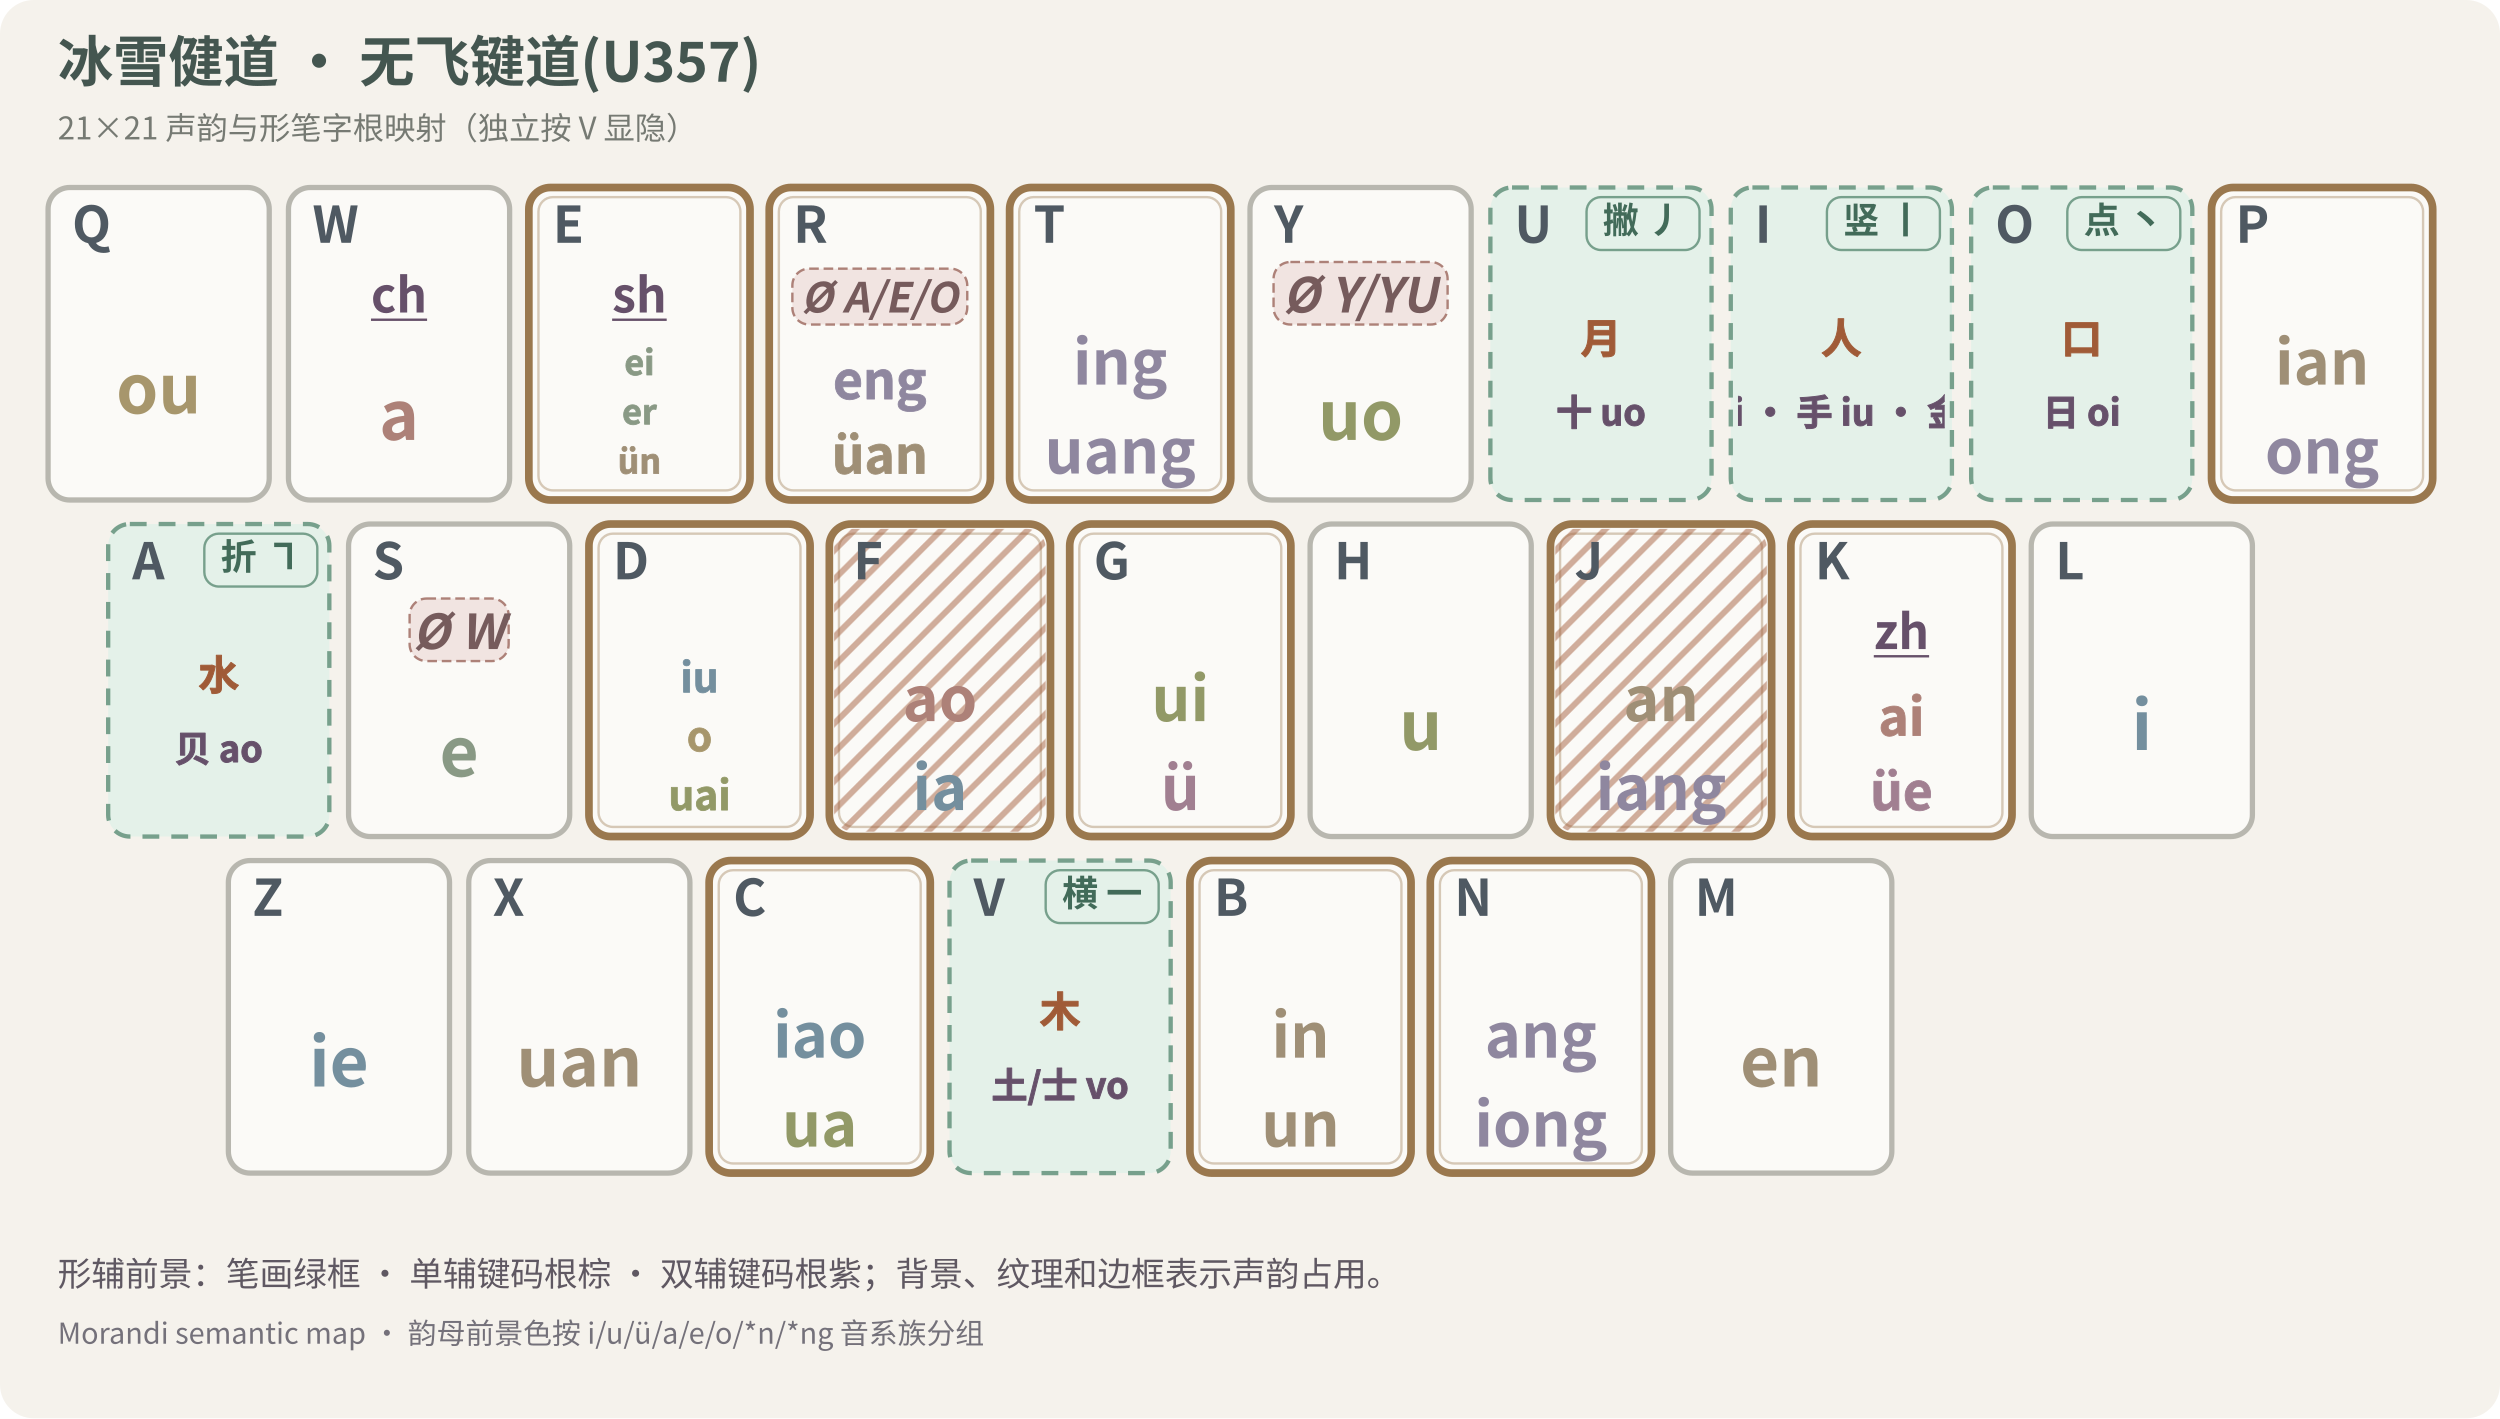
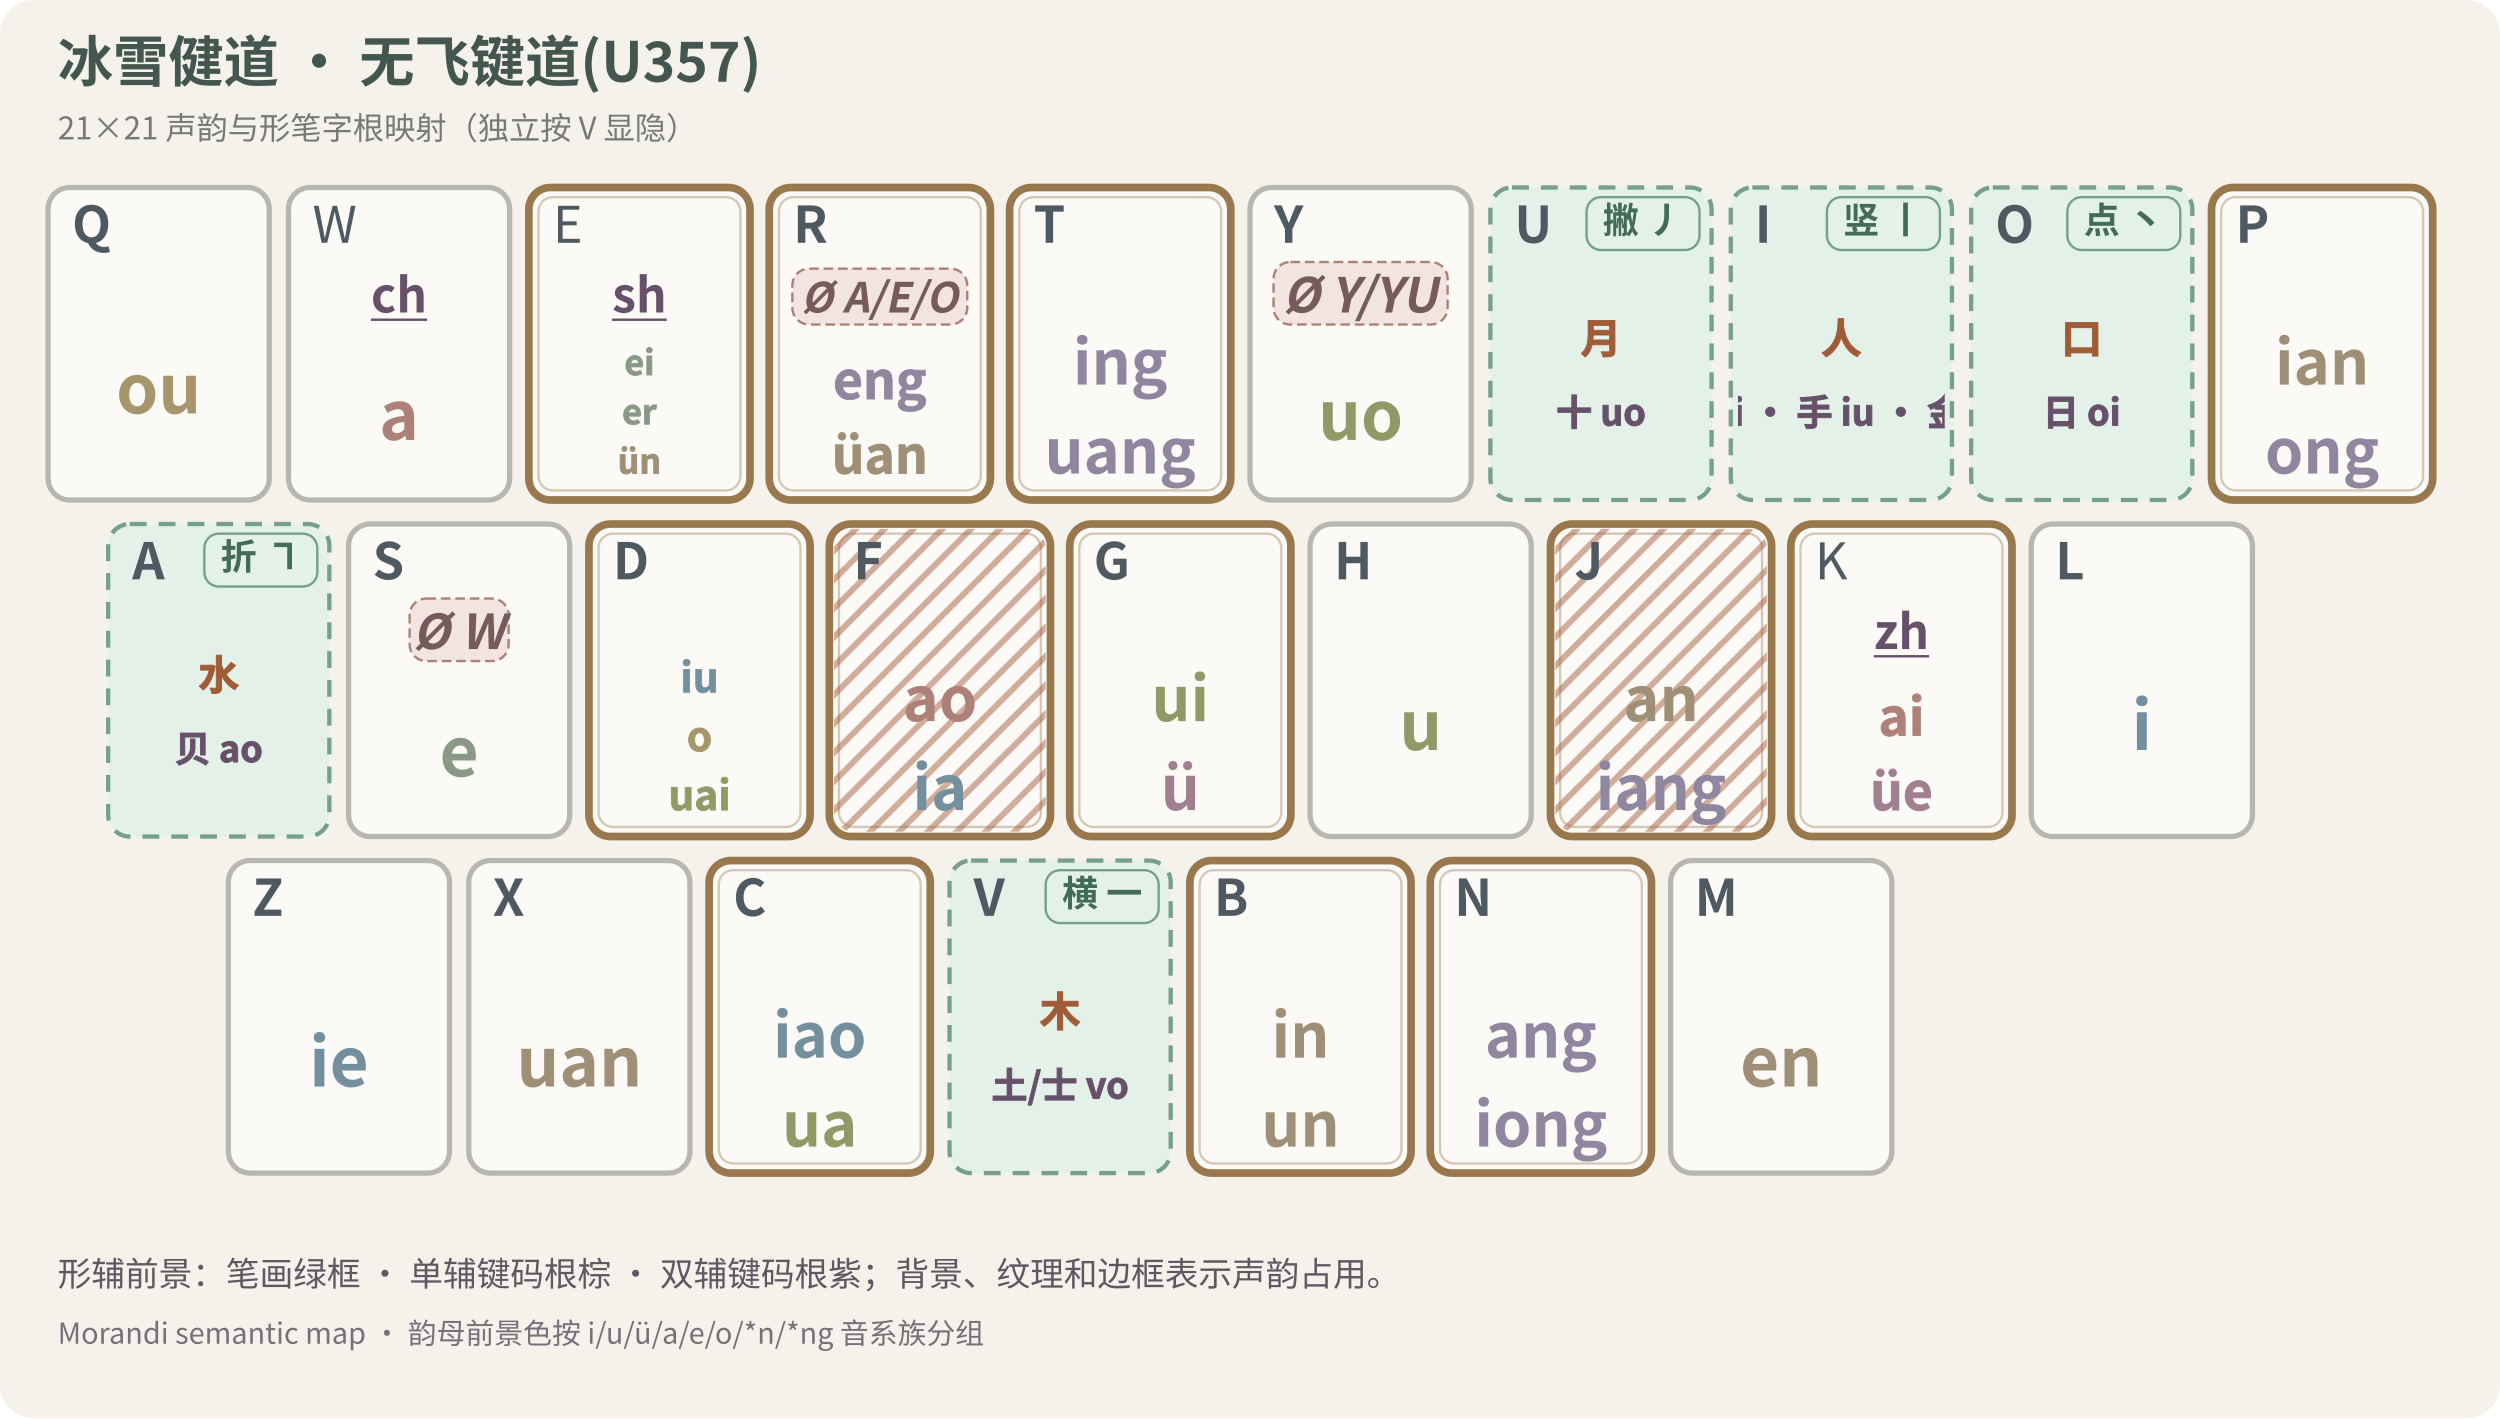
<svg xmlns="http://www.w3.org/2000/svg" class="keysvg nf4-keysvg" viewBox="0 0 1040 590" role="img" aria-labelledby="title desc">
  <defs>
    <pattern id="nf4-both" width="12" height="12" patternUnits="userSpaceOnUse">
      <rect width="12" height="12" fill="#fbfaf7" />
    </pattern>
    <pattern id="nf4-ionly" width="9" height="9" patternUnits="userSpaceOnUse">
      <rect width="9" height="9" fill="#e3eef4" />
      <path d="M2 0V9M7 0V9" stroke="#7399ad" stroke-opacity=".18" />
    </pattern>
    <pattern id="nf4-ronly" width="10" height="10" patternUnits="userSpaceOnUse">
      <rect width="10" height="10" fill="#f6ebd6" />
      <circle cx="3" cy="3" r="1.15" fill="#b39253" fill-opacity=".3" />
    </pattern>
    <pattern id="nf4-none" width="10" height="10" patternUnits="userSpaceOnUse">
      <rect width="10" height="10" fill="#eeece8" />
      <path d="M0 10L10 0" stroke="#aaa6a4" stroke-opacity=".14" />
    </pattern>
    <pattern id="nf4-multi" width="9" height="9" patternUnits="userSpaceOnUse">
      <rect width="9" height="9" fill="#f8efe2" />
      <path d="M-2 2L2-2M0 9L9 0M7 11L11 7" stroke="#9a784e" stroke-width="1.6" stroke-opacity=".27" />
    </pattern>
    <pattern id="nf4-anchor" width="12" height="12" patternUnits="userSpaceOnUse">
      <path d="M-3 3L3-3M0 12L12 0M9 15L15 9" stroke="#a05b37" stroke-width="2.5" stroke-opacity=".48" />
    </pattern>
  </defs>
  <rect width="1040" height="590" rx="14" fill="#f5f2ec" />
  <text x="24" y="34" font-family="Microsoft YaHei UI, Noto Sans CJK SC, sans-serif" font-size="23" fill="#445650" text-anchor="start" font-weight="760">冰雪健道 · 无飞键道(U357)</text>
  <text x="24" y="58" font-family="Microsoft YaHei UI, Noto Sans CJK SC, sans-serif" font-size="13" fill="#767a73" text-anchor="start" font-weight="500">21×21 声韵与形笔字根映射（独立按 V 显隐）</text>
  <g data-key="Q" data-role="sound">
    <clipPath id="snow_jiandao-clip-0-0">
      <rect x="23" y="81" width="86" height="124" rx="7" />
    </clipPath>
    <rect x="20" y="78" width="92" height="130" rx="9" fill="#fbfaf7" stroke="#b8b7af" stroke-width="2.2" />
    <g clip-path="url(#snow_jiandao-clip-0-0)">
      <text x="30" y="101" font-family="Microsoft YaHei UI, Noto Sans CJK SC, sans-serif" font-size="21" fill="#4f5962" text-anchor="start" font-weight="800" data-key-label="true">Q</text>
      <text x="66" y="172" font-family="Microsoft YaHei UI, Noto Sans CJK SC, sans-serif" font-size="28" fill="#a7966c" text-anchor="middle" font-weight="600" data-final="ou">ou</text>
    </g>
  </g>
  <g data-key="W" data-role="sound">
    <clipPath id="snow_jiandao-clip-0-1">
      <rect x="123" y="81" width="86" height="124" rx="7" />
    </clipPath>
    <rect x="120" y="78" width="92" height="130" rx="9" fill="#fbfaf7" stroke="#b8b7af" stroke-width="2.2" />
    <g clip-path="url(#snow_jiandao-clip-0-1)">
-       <text x="130" y="101" font-family="Microsoft YaHei UI, Noto Sans CJK SC, sans-serif" font-size="21" fill="#4f5962" text-anchor="start" font-weight="800" data-key-label="true">W</text>
+       <text x="130" y="101" font-family="Microsoft YaHei UI, Noto Sans CJK SC, sans-serif" font-size="21" fill="#4f5962" text-anchor="start" font-weight="500" data-key-label="true">W</text>
      <text x="166" y="130" text-anchor="middle" font-family="Microsoft YaHei UI, Noto Sans CJK SC, sans-serif" font-size="20" font-weight="700" text-decoration="underline" fill="#66506a">ch</text>
      <text x="166" y="183" font-family="Microsoft YaHei UI, Noto Sans CJK SC, sans-serif" font-size="28" fill="#ad8178" text-anchor="middle" font-weight="600" data-final="a">a</text>
    </g>
  </g>
  <g data-key="E" data-role="sound" data-multi="true">
    <clipPath id="snow_jiandao-clip-0-2">
      <rect x="223" y="81" width="86" height="124" rx="7" />
    </clipPath>
    <rect x="220" y="78" width="92" height="130" rx="9" fill="#fbfaf7" stroke="#9a784e" stroke-width="3.2" />
    <rect x="224" y="82" width="84" height="122" rx="6" fill="none" stroke="#9a784e" stroke-opacity=".38" />
    <g clip-path="url(#snow_jiandao-clip-0-2)">
-       <text x="230" y="101" font-family="Microsoft YaHei UI, Noto Sans CJK SC, sans-serif" font-size="21" fill="#4f5962" text-anchor="start" font-weight="800" data-key-label="true">E</text>
+       <text x="230" y="101" font-family="Microsoft YaHei UI, Noto Sans CJK SC, sans-serif" font-size="21" fill="#4f5962" text-anchor="start" font-weight="500" data-key-label="true">E</text>
      <text x="266" y="130" text-anchor="middle" font-family="Microsoft YaHei UI, Noto Sans CJK SC, sans-serif" font-size="20" font-weight="700" text-decoration="underline" fill="#66506a">sh</text>
      <text x="266" y="156" font-family="Microsoft YaHei UI, Noto Sans CJK SC, sans-serif" font-size="14.145" fill="#899985" text-anchor="middle" font-weight="800" data-final="ei" paint-order="stroke" stroke="#899985" stroke-width="0.35" stroke-linejoin="round">ei</text>
      <text x="266" y="176.5" font-family="Microsoft YaHei UI, Noto Sans CJK SC, sans-serif" font-size="14.145" fill="#899985" text-anchor="middle" font-weight="800" data-final="er" paint-order="stroke" stroke="#899985" stroke-width="0.35" stroke-linejoin="round">er</text>
      <text x="266" y="197" font-family="Microsoft YaHei UI, Noto Sans CJK SC, sans-serif" font-size="14.145" fill="#9f8f76" text-anchor="middle" font-weight="800" data-final="vn" paint-order="stroke" stroke="#9f8f76" stroke-width="0.35" stroke-linejoin="round">ün</text>
    </g>
  </g>
  <g data-key="R" data-role="sound" data-multi="true">
    <clipPath id="snow_jiandao-clip-0-3">
      <rect x="323" y="81" width="86" height="124" rx="7" />
    </clipPath>
    <rect x="320" y="78" width="92" height="130" rx="9" fill="#fbfaf7" stroke="#9a784e" stroke-width="3.2" />
    <rect x="324" y="82" width="84" height="122" rx="6" fill="none" stroke="#9a784e" stroke-opacity=".38" />
    <g clip-path="url(#snow_jiandao-clip-0-3)">
      <text x="330" y="101" font-family="Microsoft YaHei UI, Noto Sans CJK SC, sans-serif" font-size="21" fill="#4f5962" text-anchor="start" font-weight="800" data-key-label="true">R</text>
      <rect x="329.621" y="111.759" width="72.759" height="23.241" rx="7" fill="#f1e4e1" stroke="#ad8178" stroke-dasharray="4 2" />
      <text x="366" y="130" text-anchor="middle" font-family="Microsoft YaHei UI, Noto Sans CJK SC, sans-serif" font-size="17.241" font-weight="700" font-style="italic" fill="#765b5c">Ø A/E/O</text>
      <text x="366" y="166" font-family="Microsoft YaHei UI, Noto Sans CJK SC, sans-serif" font-size="21.39" fill="#8f879f" text-anchor="middle" font-weight="800" data-final="eng" paint-order="stroke" stroke="#8f879f" stroke-width="0.35" stroke-linejoin="round">eng</text>
      <text x="366" y="197" font-family="Microsoft YaHei UI, Noto Sans CJK SC, sans-serif" font-size="21.39" fill="#9f8f76" text-anchor="middle" font-weight="800" data-final="van" paint-order="stroke" stroke="#9f8f76" stroke-width="0.35" stroke-linejoin="round">üan</text>
    </g>
  </g>
  <g data-key="T" data-role="sound" data-multi="true">
    <clipPath id="snow_jiandao-clip-0-4">
      <rect x="423" y="81" width="86" height="124" rx="7" />
    </clipPath>
    <rect x="420" y="78" width="92" height="130" rx="9" fill="#fbfaf7" stroke="#9a784e" stroke-width="3.2" />
    <rect x="424" y="82" width="84" height="122" rx="6" fill="none" stroke="#9a784e" stroke-opacity=".38" />
    <g clip-path="url(#snow_jiandao-clip-0-4)">
      <text x="430" y="101" font-family="Microsoft YaHei UI, Noto Sans CJK SC, sans-serif" font-size="21" fill="#4f5962" text-anchor="start" font-weight="800" data-key-label="true">T</text>
      <text x="466" y="160" font-family="Microsoft YaHei UI, Noto Sans CJK SC, sans-serif" font-size="25.53" fill="#8f879f" text-anchor="middle" font-weight="600" data-final="ing">ing</text>
      <text x="466" y="197" font-family="Microsoft YaHei UI, Noto Sans CJK SC, sans-serif" font-size="25.53" fill="#8f879f" text-anchor="middle" font-weight="600" data-final="uang">uang</text>
    </g>
  </g>
  <g data-key="Y" data-role="sound">
    <clipPath id="snow_jiandao-clip-0-5">
      <rect x="523" y="81" width="86" height="124" rx="7" />
    </clipPath>
    <rect x="520" y="78" width="92" height="130" rx="9" fill="#fbfaf7" stroke="#b8b7af" stroke-width="2.2" />
    <g clip-path="url(#snow_jiandao-clip-0-5)">
      <text x="530" y="101" font-family="Microsoft YaHei UI, Noto Sans CJK SC, sans-serif" font-size="21" fill="#4f5962" text-anchor="start" font-weight="800" data-key-label="true">Y</text>
      <rect x="529.8" y="109" width="72.4" height="26" rx="7" fill="#f1e4e1" stroke="#ad8178" stroke-dasharray="4 2" />
      <text x="566" y="130" text-anchor="middle" font-family="Microsoft YaHei UI, Noto Sans CJK SC, sans-serif" font-size="20" font-weight="700" font-style="italic" fill="#765b5c">Ø Y/YU</text>
      <text x="566" y="183" font-family="Microsoft YaHei UI, Noto Sans CJK SC, sans-serif" font-size="28" fill="#929967" text-anchor="middle" font-weight="600" data-final="uo">uo</text>
    </g>
  </g>
  <g data-key="U" data-role="auxiliary-only">
    <clipPath id="snow_jiandao-clip-0-6">
      <rect x="623" y="81" width="86" height="124" rx="7" />
    </clipPath>
    <rect x="620" y="78" width="92" height="130" rx="9" fill="#e4f1e9" stroke="#77a08c" stroke-width="1.8" stroke-dasharray="7 5" />
    <g clip-path="url(#snow_jiandao-clip-0-6)">
      <text x="630" y="101" font-family="Microsoft YaHei UI, Noto Sans CJK SC, sans-serif" font-size="21" fill="#4f5962" text-anchor="start" font-weight="800" data-key-label="true">U</text>
      <g data-aux-badge="stroke">
        <rect x="660" y="82" width="47" height="22" rx="6" fill="#e4f1e9" stroke="#77a08c" />
        <text x="683.5" y="97" font-family="Microsoft YaHei UI, Noto Sans CJK SC, sans-serif" font-size="15" fill="#426b59" text-anchor="middle" font-weight="750" data-aux-kind="stroke">撇 丿</text>
      </g>
      <text x="666" y="147" font-family="Microsoft YaHei UI, Noto Sans CJK SC, sans-serif" font-size="17" fill="#a05b37" text-anchor="middle" font-weight="800" data-aux-kind="single-root" paint-order="stroke" stroke="#a05b37" stroke-width="0.4" stroke-linejoin="round">月</text>
      <text x="666" y="177" font-family="Microsoft YaHei UI, Noto Sans CJK SC, sans-serif" font-size="15" fill="#66506a" text-anchor="middle" font-weight="800" data-aux-kind="double-root" paint-order="stroke" stroke="#66506a" stroke-width="0.4" stroke-linejoin="round">十 uo</text>
    </g>
  </g>
  <g data-key="I" data-role="auxiliary-only">
    <clipPath id="snow_jiandao-clip-0-7">
      <rect x="723" y="81" width="86" height="124" rx="7" />
    </clipPath>
    <rect x="720" y="78" width="92" height="130" rx="9" fill="#e4f1e9" stroke="#77a08c" stroke-width="1.8" stroke-dasharray="7 5" />
    <g clip-path="url(#snow_jiandao-clip-0-7)">
      <text x="730" y="101" font-family="Microsoft YaHei UI, Noto Sans CJK SC, sans-serif" font-size="21" fill="#4f5962" text-anchor="start" font-weight="800" data-key-label="true">I</text>
      <g data-aux-badge="stroke">
        <rect x="760" y="82" width="47" height="22" rx="6" fill="#e4f1e9" stroke="#77a08c" />
        <text x="783.5" y="97" font-family="Microsoft YaHei UI, Noto Sans CJK SC, sans-serif" font-size="15" fill="#426b59" text-anchor="middle" font-weight="750" data-aux-kind="stroke">竖 丨</text>
      </g>
      <text x="766" y="147" font-family="Microsoft YaHei UI, Noto Sans CJK SC, sans-serif" font-size="17" fill="#a05b37" text-anchor="middle" font-weight="800" data-aux-kind="single-root" paint-order="stroke" stroke="#a05b37" stroke-width="0.4" stroke-linejoin="round">人</text>
      <text x="766" y="177" font-family="Microsoft YaHei UI, Noto Sans CJK SC, sans-serif" font-size="15" fill="#66506a" text-anchor="middle" font-weight="800" data-aux-kind="double-root" textLength="76" lengthAdjust="spacingAndGlyphs" paint-order="stroke" stroke="#66506a" stroke-width="0.4" stroke-linejoin="round">艹 ii · 手 iu · 金 io</text>
    </g>
  </g>
  <g data-key="O" data-role="auxiliary-only">
    <clipPath id="snow_jiandao-clip-0-8">
      <rect x="823" y="81" width="86" height="124" rx="7" />
    </clipPath>
    <rect x="820" y="78" width="92" height="130" rx="9" fill="#e4f1e9" stroke="#77a08c" stroke-width="1.8" stroke-dasharray="7 5" />
    <g clip-path="url(#snow_jiandao-clip-0-8)">
      <text x="830" y="101" font-family="Microsoft YaHei UI, Noto Sans CJK SC, sans-serif" font-size="21" fill="#4f5962" text-anchor="start" font-weight="800" data-key-label="true">O</text>
      <g data-aux-badge="stroke">
        <rect x="860" y="82" width="47" height="22" rx="6" fill="#e4f1e9" stroke="#77a08c" />
        <text x="883.5" y="97" font-family="Microsoft YaHei UI, Noto Sans CJK SC, sans-serif" font-size="15" fill="#426b59" text-anchor="middle" font-weight="750" data-aux-kind="stroke">点 丶</text>
      </g>
      <text x="866" y="147" font-family="Microsoft YaHei UI, Noto Sans CJK SC, sans-serif" font-size="17" fill="#a05b37" text-anchor="middle" font-weight="800" data-aux-kind="single-root" paint-order="stroke" stroke="#a05b37" stroke-width="0.4" stroke-linejoin="round">口</text>
      <text x="866" y="177" font-family="Microsoft YaHei UI, Noto Sans CJK SC, sans-serif" font-size="15" fill="#66506a" text-anchor="middle" font-weight="800" data-aux-kind="double-root" paint-order="stroke" stroke="#66506a" stroke-width="0.4" stroke-linejoin="round">日 oi</text>
    </g>
  </g>
  <g data-key="P" data-role="sound" data-multi="true">
    <clipPath id="snow_jiandao-clip-0-9">
      <rect x="923" y="81" width="86" height="124" rx="7" />
    </clipPath>
    <rect x="920" y="78" width="92" height="130" rx="9" fill="#fbfaf7" stroke="#9a784e" stroke-width="3.2" />
    <rect x="924" y="82" width="84" height="122" rx="6" fill="none" stroke="#9a784e" stroke-opacity=".38" />
    <g clip-path="url(#snow_jiandao-clip-0-9)">
      <text x="930" y="101" font-family="Microsoft YaHei UI, Noto Sans CJK SC, sans-serif" font-size="21" fill="#4f5962" text-anchor="start" font-weight="800" data-key-label="true">P</text>
      <text x="966" y="160" font-family="Microsoft YaHei UI, Noto Sans CJK SC, sans-serif" font-size="25.53" fill="#9f8f76" text-anchor="middle" font-weight="600" data-final="ian">ian</text>
      <text x="966" y="197" font-family="Microsoft YaHei UI, Noto Sans CJK SC, sans-serif" font-size="25.53" fill="#8f879f" text-anchor="middle" font-weight="600" data-final="ong">ong</text>
    </g>
  </g>
  <g data-key="A" data-role="auxiliary-only">
    <clipPath id="snow_jiandao-clip-1-0">
      <rect x="48" y="221" width="86" height="124" rx="7" />
    </clipPath>
    <rect x="45" y="218" width="92" height="130" rx="9" fill="#e4f1e9" stroke="#77a08c" stroke-width="1.8" stroke-dasharray="7 5" />
    <g clip-path="url(#snow_jiandao-clip-1-0)">
      <text x="55" y="241" font-family="Microsoft YaHei UI, Noto Sans CJK SC, sans-serif" font-size="21" fill="#4f5962" text-anchor="start" font-weight="800" data-key-label="true">A</text>
      <g data-aux-badge="stroke">
        <rect x="85" y="222" width="47" height="22" rx="6" fill="#e4f1e9" stroke="#77a08c" />
        <text x="108.5" y="237" font-family="Microsoft YaHei UI, Noto Sans CJK SC, sans-serif" font-size="15" fill="#426b59" text-anchor="middle" font-weight="750" data-aux-kind="stroke">折 ㇕</text>
      </g>
      <text x="91" y="287" font-family="Microsoft YaHei UI, Noto Sans CJK SC, sans-serif" font-size="17" fill="#a05b37" text-anchor="middle" font-weight="800" data-aux-kind="single-root" paint-order="stroke" stroke="#a05b37" stroke-width="0.4" stroke-linejoin="round">水</text>
      <text x="91" y="317" font-family="Microsoft YaHei UI, Noto Sans CJK SC, sans-serif" font-size="15" fill="#66506a" text-anchor="middle" font-weight="800" data-aux-kind="double-root" paint-order="stroke" stroke="#66506a" stroke-width="0.4" stroke-linejoin="round">贝 ao</text>
    </g>
  </g>
  <g data-key="S" data-role="sound">
    <clipPath id="snow_jiandao-clip-1-1">
      <rect x="148" y="221" width="86" height="124" rx="7" />
    </clipPath>
    <rect x="145" y="218" width="92" height="130" rx="9" fill="#fbfaf7" stroke="#b8b7af" stroke-width="2.2" />
    <g clip-path="url(#snow_jiandao-clip-1-1)">
      <text x="155" y="241" font-family="Microsoft YaHei UI, Noto Sans CJK SC, sans-serif" font-size="21" fill="#4f5962" text-anchor="start" font-weight="800" data-key-label="true">S</text>
      <rect x="170.4" y="249" width="41.2" height="26" rx="7" fill="#f1e4e1" stroke="#ad8178" stroke-dasharray="4 2" />
      <text x="191" y="270" text-anchor="middle" font-family="Microsoft YaHei UI, Noto Sans CJK SC, sans-serif" font-size="20" font-weight="700" font-style="italic" fill="#765b5c">Ø W</text>
      <text x="191" y="323" font-family="Microsoft YaHei UI, Noto Sans CJK SC, sans-serif" font-size="28" fill="#899985" text-anchor="middle" font-weight="600" data-final="e">e</text>
    </g>
  </g>
  <g data-key="D" data-role="sound" data-multi="true">
    <clipPath id="snow_jiandao-clip-1-2">
      <rect x="248" y="221" width="86" height="124" rx="7" />
    </clipPath>
    <rect x="245" y="218" width="92" height="130" rx="9" fill="#fbfaf7" stroke="#9a784e" stroke-width="3.2" />
    <rect x="249" y="222" width="84" height="122" rx="6" fill="none" stroke="#9a784e" stroke-opacity=".38" />
    <g clip-path="url(#snow_jiandao-clip-1-2)">
      <text x="255" y="241" font-family="Microsoft YaHei UI, Noto Sans CJK SC, sans-serif" font-size="21" fill="#4f5962" text-anchor="start" font-weight="800" data-key-label="true">D</text>
      <text x="291" y="288" font-family="Microsoft YaHei UI, Noto Sans CJK SC, sans-serif" font-size="16.905" fill="#748f9e" text-anchor="middle" font-weight="800" data-final="iu" paint-order="stroke" stroke="#748f9e" stroke-width="0.35" stroke-linejoin="round">iu</text>
      <text x="291" y="312.5" font-family="Microsoft YaHei UI, Noto Sans CJK SC, sans-serif" font-size="16.905" fill="#a7966c" text-anchor="middle" font-weight="800" data-final="o" paint-order="stroke" stroke="#a7966c" stroke-width="0.35" stroke-linejoin="round">o</text>
      <text x="291" y="337" font-family="Microsoft YaHei UI, Noto Sans CJK SC, sans-serif" font-size="16.905" fill="#929967" text-anchor="middle" font-weight="800" data-final="uai" paint-order="stroke" stroke="#929967" stroke-width="0.35" stroke-linejoin="round">uai</text>
    </g>
  </g>
  <g data-key="F" data-role="sound" data-multi="true">
    <clipPath id="snow_jiandao-clip-1-3">
      <rect x="348" y="221" width="86" height="124" rx="7" />
    </clipPath>
    <rect x="345" y="218" width="92" height="130" rx="9" fill="#fbfaf7" stroke="#9a784e" stroke-width="3.2" />
    <rect x="349" y="222" width="84" height="122" rx="6" fill="none" stroke="#9a784e" stroke-opacity=".38" />
    <rect x="347" y="220" width="88" height="126" rx="8" fill="url(#nf4-anchor)" pointer-events="none" />
    <g clip-path="url(#snow_jiandao-clip-1-3)">
      <text x="355" y="241" font-family="Microsoft YaHei UI, Noto Sans CJK SC, sans-serif" font-size="21" fill="#4f5962" text-anchor="start" font-weight="800" data-key-label="true">F</text>
      <text x="391" y="300" font-family="Microsoft YaHei UI, Noto Sans CJK SC, sans-serif" font-size="25.53" fill="#ad8178" text-anchor="middle" font-weight="600" data-final="ao">ao</text>
      <text x="391" y="337" font-family="Microsoft YaHei UI, Noto Sans CJK SC, sans-serif" font-size="25.53" fill="#748f9e" text-anchor="middle" font-weight="600" data-final="ia">ia</text>
    </g>
  </g>
  <g data-key="G" data-role="sound" data-multi="true">
    <clipPath id="snow_jiandao-clip-1-4">
      <rect x="448" y="221" width="86" height="124" rx="7" />
    </clipPath>
    <rect x="445" y="218" width="92" height="130" rx="9" fill="#fbfaf7" stroke="#9a784e" stroke-width="3.2" />
    <rect x="449" y="222" width="84" height="122" rx="6" fill="none" stroke="#9a784e" stroke-opacity=".38" />
    <g clip-path="url(#snow_jiandao-clip-1-4)">
      <text x="455" y="241" font-family="Microsoft YaHei UI, Noto Sans CJK SC, sans-serif" font-size="21" fill="#4f5962" text-anchor="start" font-weight="800" data-key-label="true">G</text>
      <text x="491" y="300" font-family="Microsoft YaHei UI, Noto Sans CJK SC, sans-serif" font-size="25.53" fill="#929967" text-anchor="middle" font-weight="600" data-final="ui">ui</text>
      <text x="491" y="337" font-family="Microsoft YaHei UI, Noto Sans CJK SC, sans-serif" font-size="25.53" fill="#a17f91" text-anchor="middle" font-weight="600" data-final="v">ü</text>
    </g>
  </g>
  <g data-key="H" data-role="sound">
    <clipPath id="snow_jiandao-clip-1-5">
      <rect x="548" y="221" width="86" height="124" rx="7" />
    </clipPath>
    <rect x="545" y="218" width="92" height="130" rx="9" fill="#fbfaf7" stroke="#b8b7af" stroke-width="2.2" />
    <g clip-path="url(#snow_jiandao-clip-1-5)">
      <text x="555" y="241" font-family="Microsoft YaHei UI, Noto Sans CJK SC, sans-serif" font-size="21" fill="#4f5962" text-anchor="start" font-weight="800" data-key-label="true">H</text>
      <text x="591" y="312" font-family="Microsoft YaHei UI, Noto Sans CJK SC, sans-serif" font-size="28" fill="#929967" text-anchor="middle" font-weight="600" data-final="u">u</text>
    </g>
  </g>
  <g data-key="J" data-role="sound" data-multi="true">
    <clipPath id="snow_jiandao-clip-1-6">
      <rect x="648" y="221" width="86" height="124" rx="7" />
    </clipPath>
    <rect x="645" y="218" width="92" height="130" rx="9" fill="#fbfaf7" stroke="#9a784e" stroke-width="3.2" />
    <rect x="649" y="222" width="84" height="122" rx="6" fill="none" stroke="#9a784e" stroke-opacity=".38" />
    <rect x="647" y="220" width="88" height="126" rx="8" fill="url(#nf4-anchor)" pointer-events="none" />
    <g clip-path="url(#snow_jiandao-clip-1-6)">
      <text x="655" y="241" font-family="Microsoft YaHei UI, Noto Sans CJK SC, sans-serif" font-size="21" fill="#4f5962" text-anchor="start" font-weight="800" data-key-label="true">J</text>
      <text x="691" y="300" font-family="Microsoft YaHei UI, Noto Sans CJK SC, sans-serif" font-size="25.53" fill="#9f8f76" text-anchor="middle" font-weight="600" data-final="an">an</text>
      <text x="691" y="337" font-family="Microsoft YaHei UI, Noto Sans CJK SC, sans-serif" font-size="25.53" fill="#8f879f" text-anchor="middle" font-weight="600" data-final="iang">iang</text>
    </g>
  </g>
  <g data-key="K" data-role="sound" data-multi="true">
    <clipPath id="snow_jiandao-clip-1-7">
      <rect x="748" y="221" width="86" height="124" rx="7" />
    </clipPath>
    <rect x="745" y="218" width="92" height="130" rx="9" fill="#fbfaf7" stroke="#9a784e" stroke-width="3.2" />
    <rect x="749" y="222" width="84" height="122" rx="6" fill="none" stroke="#9a784e" stroke-opacity=".38" />
    <g clip-path="url(#snow_jiandao-clip-1-7)">
-       <text x="755" y="241" font-family="Microsoft YaHei UI, Noto Sans CJK SC, sans-serif" font-size="21" fill="#4f5962" text-anchor="start" font-weight="800" data-key-label="true">K</text>
+       <text x="755" y="241" font-family="Microsoft YaHei UI, Noto Sans CJK SC, sans-serif" font-size="21" fill="#4f5962" text-anchor="start" font-weight="500" data-key-label="true">K</text>
      <text x="791" y="270" text-anchor="middle" font-family="Microsoft YaHei UI, Noto Sans CJK SC, sans-serif" font-size="20" font-weight="700" text-decoration="underline" fill="#66506a">zh</text>
      <text x="791" y="306" font-family="Microsoft YaHei UI, Noto Sans CJK SC, sans-serif" font-size="21.39" fill="#ad8178" text-anchor="middle" font-weight="800" data-final="ai" paint-order="stroke" stroke="#ad8178" stroke-width="0.35" stroke-linejoin="round">ai</text>
      <text x="791" y="337" font-family="Microsoft YaHei UI, Noto Sans CJK SC, sans-serif" font-size="21.39" fill="#a17f91" text-anchor="middle" font-weight="800" data-final="ve" paint-order="stroke" stroke="#a17f91" stroke-width="0.35" stroke-linejoin="round">üe</text>
    </g>
  </g>
  <g data-key="L" data-role="sound">
    <clipPath id="snow_jiandao-clip-1-8">
      <rect x="848" y="221" width="86" height="124" rx="7" />
    </clipPath>
    <rect x="845" y="218" width="92" height="130" rx="9" fill="#fbfaf7" stroke="#b8b7af" stroke-width="2.2" />
    <g clip-path="url(#snow_jiandao-clip-1-8)">
      <text x="855" y="241" font-family="Microsoft YaHei UI, Noto Sans CJK SC, sans-serif" font-size="21" fill="#4f5962" text-anchor="start" font-weight="800" data-key-label="true">L</text>
      <text x="891" y="312" font-family="Microsoft YaHei UI, Noto Sans CJK SC, sans-serif" font-size="28" fill="#748f9e" text-anchor="middle" font-weight="600" data-final="i">i</text>
    </g>
  </g>
  <g data-key="Z" data-role="sound">
    <clipPath id="snow_jiandao-clip-2-0">
      <rect x="98" y="361" width="86" height="124" rx="7" />
    </clipPath>
    <rect x="95" y="358" width="92" height="130" rx="9" fill="#fbfaf7" stroke="#b8b7af" stroke-width="2.2" />
    <g clip-path="url(#snow_jiandao-clip-2-0)">
      <text x="105" y="381" font-family="Microsoft YaHei UI, Noto Sans CJK SC, sans-serif" font-size="21" fill="#4f5962" text-anchor="start" font-weight="800" data-key-label="true">Z</text>
      <text x="141" y="452" font-family="Microsoft YaHei UI, Noto Sans CJK SC, sans-serif" font-size="28" fill="#748f9e" text-anchor="middle" font-weight="600" data-final="ie">ie</text>
    </g>
  </g>
  <g data-key="X" data-role="sound">
    <clipPath id="snow_jiandao-clip-2-1">
      <rect x="198" y="361" width="86" height="124" rx="7" />
    </clipPath>
    <rect x="195" y="358" width="92" height="130" rx="9" fill="#fbfaf7" stroke="#b8b7af" stroke-width="2.2" />
    <g clip-path="url(#snow_jiandao-clip-2-1)">
      <text x="205" y="381" font-family="Microsoft YaHei UI, Noto Sans CJK SC, sans-serif" font-size="21" fill="#4f5962" text-anchor="start" font-weight="800" data-key-label="true">X</text>
      <text x="241" y="452" font-family="Microsoft YaHei UI, Noto Sans CJK SC, sans-serif" font-size="28" fill="#9f8f76" text-anchor="middle" font-weight="600" data-final="uan">uan</text>
    </g>
  </g>
  <g data-key="C" data-role="sound" data-multi="true">
    <clipPath id="snow_jiandao-clip-2-2">
      <rect x="298" y="361" width="86" height="124" rx="7" />
    </clipPath>
    <rect x="295" y="358" width="92" height="130" rx="9" fill="#fbfaf7" stroke="#9a784e" stroke-width="3.2" />
    <rect x="299" y="362" width="84" height="122" rx="6" fill="none" stroke="#9a784e" stroke-opacity=".38" />
    <g clip-path="url(#snow_jiandao-clip-2-2)">
      <text x="305" y="381" font-family="Microsoft YaHei UI, Noto Sans CJK SC, sans-serif" font-size="21" fill="#4f5962" text-anchor="start" font-weight="800" data-key-label="true">C</text>
      <text x="341" y="440" font-family="Microsoft YaHei UI, Noto Sans CJK SC, sans-serif" font-size="25.53" fill="#748f9e" text-anchor="middle" font-weight="600" data-final="iao">iao</text>
      <text x="341" y="477" font-family="Microsoft YaHei UI, Noto Sans CJK SC, sans-serif" font-size="25.53" fill="#929967" text-anchor="middle" font-weight="600" data-final="ua">ua</text>
    </g>
  </g>
  <g data-key="V" data-role="auxiliary-only">
    <clipPath id="snow_jiandao-clip-2-3">
      <rect x="398" y="361" width="86" height="124" rx="7" />
    </clipPath>
    <rect x="395" y="358" width="92" height="130" rx="9" fill="#e4f1e9" stroke="#77a08c" stroke-width="1.8" stroke-dasharray="7 5" />
    <g clip-path="url(#snow_jiandao-clip-2-3)">
      <text x="405" y="381" font-family="Microsoft YaHei UI, Noto Sans CJK SC, sans-serif" font-size="21" fill="#4f5962" text-anchor="start" font-weight="800" data-key-label="true">V</text>
      <g data-aux-badge="stroke">
        <rect x="435" y="362" width="47" height="22" rx="6" fill="#e4f1e9" stroke="#77a08c" />
        <text x="458.5" y="377" font-family="Microsoft YaHei UI, Noto Sans CJK SC, sans-serif" font-size="15" fill="#426b59" text-anchor="middle" font-weight="750" data-aux-kind="stroke">横 一</text>
      </g>
      <text x="441" y="427" font-family="Microsoft YaHei UI, Noto Sans CJK SC, sans-serif" font-size="17" fill="#a05b37" text-anchor="middle" font-weight="800" data-aux-kind="single-root" paint-order="stroke" stroke="#a05b37" stroke-width="0.4" stroke-linejoin="round">木</text>
      <text x="441" y="457" font-family="Microsoft YaHei UI, Noto Sans CJK SC, sans-serif" font-size="15" fill="#66506a" text-anchor="middle" font-weight="800" data-aux-kind="double-root" paint-order="stroke" stroke="#66506a" stroke-width="0.4" stroke-linejoin="round">土/士 vo</text>
    </g>
  </g>
  <g data-key="B" data-role="sound" data-multi="true">
    <clipPath id="snow_jiandao-clip-2-4">
      <rect x="498" y="361" width="86" height="124" rx="7" />
    </clipPath>
    <rect x="495" y="358" width="92" height="130" rx="9" fill="#fbfaf7" stroke="#9a784e" stroke-width="3.2" />
    <rect x="499" y="362" width="84" height="122" rx="6" fill="none" stroke="#9a784e" stroke-opacity=".38" />
    <g clip-path="url(#snow_jiandao-clip-2-4)">
      <text x="505" y="381" font-family="Microsoft YaHei UI, Noto Sans CJK SC, sans-serif" font-size="21" fill="#4f5962" text-anchor="start" font-weight="800" data-key-label="true">B</text>
      <text x="541" y="440" font-family="Microsoft YaHei UI, Noto Sans CJK SC, sans-serif" font-size="25.53" fill="#9f8f76" text-anchor="middle" font-weight="600" data-final="in">in</text>
      <text x="541" y="477" font-family="Microsoft YaHei UI, Noto Sans CJK SC, sans-serif" font-size="25.53" fill="#9f8f76" text-anchor="middle" font-weight="600" data-final="un">un</text>
    </g>
  </g>
  <g data-key="N" data-role="sound" data-multi="true">
    <clipPath id="snow_jiandao-clip-2-5">
      <rect x="598" y="361" width="86" height="124" rx="7" />
    </clipPath>
    <rect x="595" y="358" width="92" height="130" rx="9" fill="#fbfaf7" stroke="#9a784e" stroke-width="3.2" />
    <rect x="599" y="362" width="84" height="122" rx="6" fill="none" stroke="#9a784e" stroke-opacity=".38" />
    <g clip-path="url(#snow_jiandao-clip-2-5)">
      <text x="605" y="381" font-family="Microsoft YaHei UI, Noto Sans CJK SC, sans-serif" font-size="21" fill="#4f5962" text-anchor="start" font-weight="800" data-key-label="true">N</text>
      <text x="641" y="440" font-family="Microsoft YaHei UI, Noto Sans CJK SC, sans-serif" font-size="25.53" fill="#8f879f" text-anchor="middle" font-weight="600" data-final="ang">ang</text>
      <text x="641" y="477" font-family="Microsoft YaHei UI, Noto Sans CJK SC, sans-serif" font-size="25.53" fill="#8f879f" text-anchor="middle" font-weight="600" data-final="iong">iong</text>
    </g>
  </g>
  <g data-key="M" data-role="sound">
    <clipPath id="snow_jiandao-clip-2-6">
      <rect x="698" y="361" width="86" height="124" rx="7" />
    </clipPath>
    <rect x="695" y="358" width="92" height="130" rx="9" fill="#fbfaf7" stroke="#b8b7af" stroke-width="2.2" />
    <g clip-path="url(#snow_jiandao-clip-2-6)">
      <text x="705" y="381" font-family="Microsoft YaHei UI, Noto Sans CJK SC, sans-serif" font-size="21" fill="#4f5962" text-anchor="start" font-weight="800" data-key-label="true">M</text>
      <text x="741" y="452" font-family="Microsoft YaHei UI, Noto Sans CJK SC, sans-serif" font-size="28" fill="#9f8f76" text-anchor="middle" font-weight="600" data-final="en">en</text>
    </g>
  </g>
  <text x="24" y="535" font-family="Microsoft YaHei UI, Noto Sans CJK SC, sans-serif" font-size="14" fill="#5f5862" text-anchor="start" font-weight="500">形辅前景：笔画绿框 · 单辅键码根棕 · 双辅键码根紫；背景、纹理和边框表示声韵占用。</text>
  <text x="24" y="559" font-family="Microsoft YaHei UI, Noto Sans CJK SC, sans-serif" font-size="12" fill="#74717a" text-anchor="start" font-weight="500">Morandi semantic map · 韵母前景色按 i/u/ü/a/e/o/*n/*ng 音系族分组</text>
</svg>
